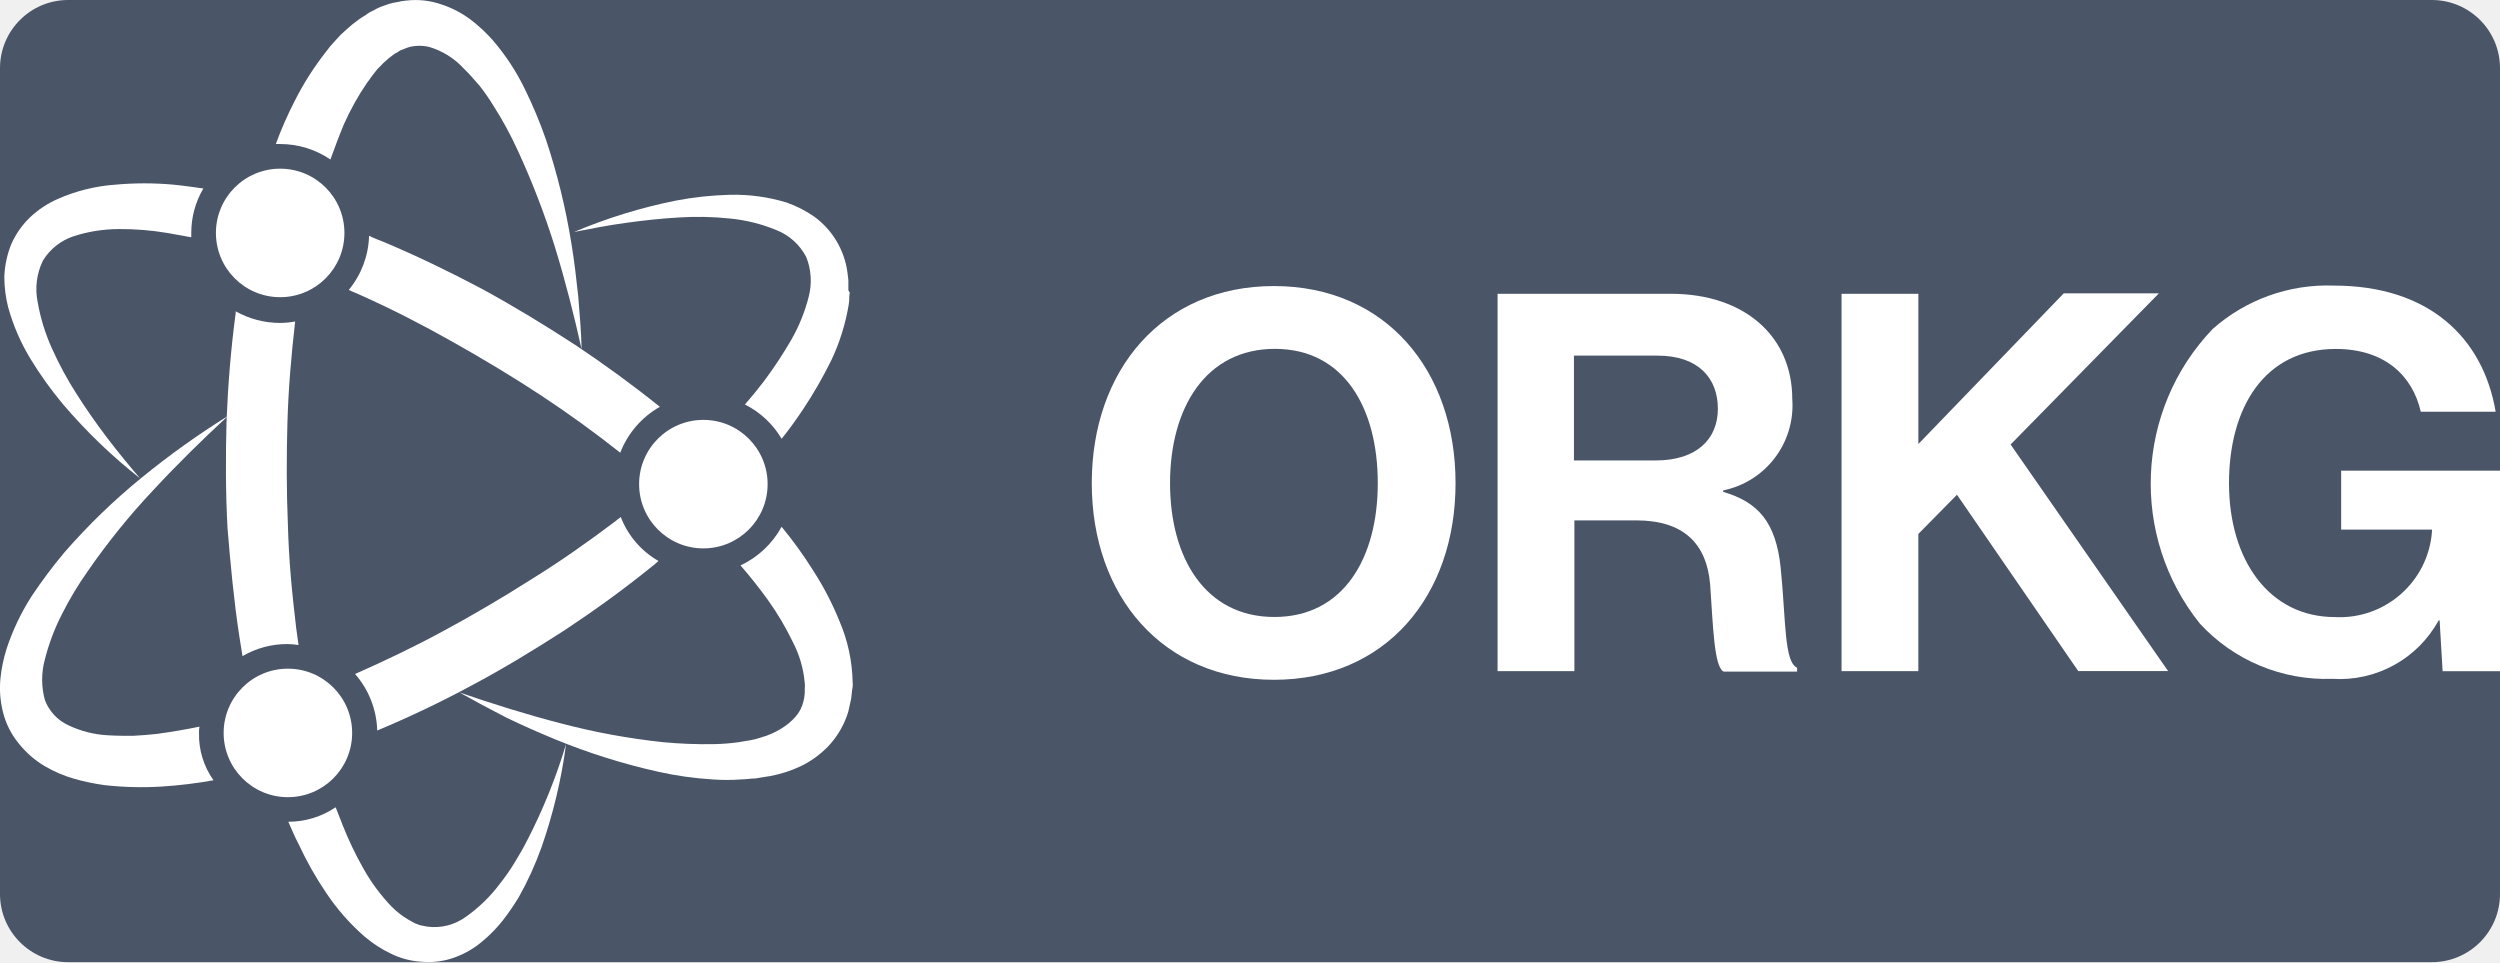
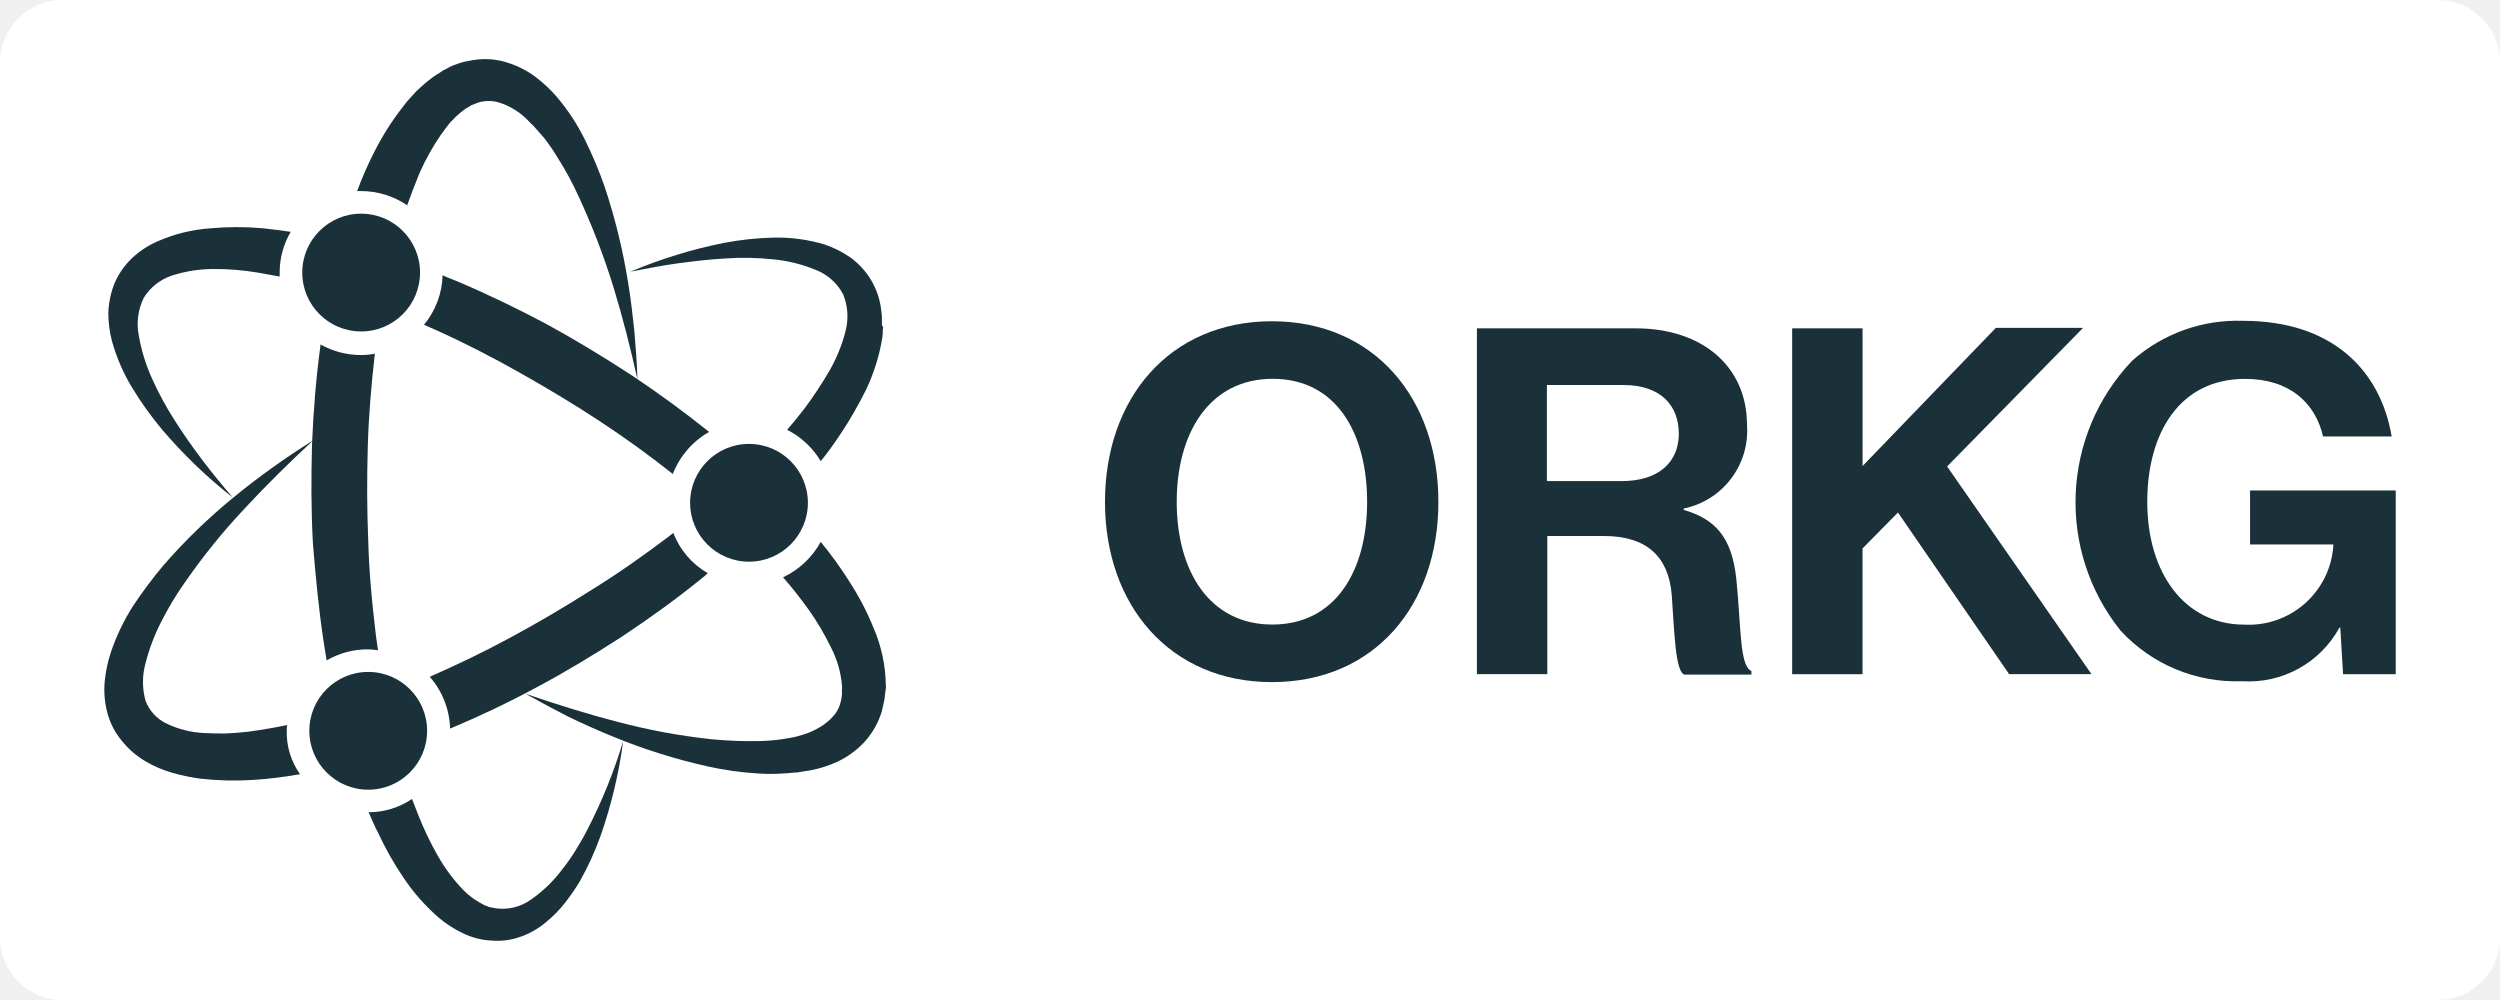
- <svg xmlns="http://www.w3.org/2000/svg" width="146.642" height="56.438" viewBox="0 0 146.642 56.438">
-   <rect width="146.642" height="56.438" rx="4" fill="#4a5568" />
-   <g id="logo" transform="translate(-24.806 -42.086)">
+ <svg xmlns="http://www.w3.org/2000/svg" width="160" height="64" viewBox="0 0 160 64">
+   <rect width="160" height="64" rx="4" fill="#ffffff" />
+   <g id="logo" transform="translate(-18.127 -38.305)">
    <g id="Group_2" data-name="Group 2" transform="translate(88.846 58.837)">
      <g id="Group_1" data-name="Group 1">
-         <path id="Path_1" data-name="Path 1" d="M250.8,112.862c0-6.631,4.137-11.562,10.683-11.562s10.655,4.931,10.655,11.562-4.109,11.533-10.655,11.533C254.966,124.395,250.8,119.492,250.8,112.862Zm16.776,0c0-4.421-1.984-7.878-6.036-7.878s-6.149,3.457-6.149,7.878c0,4.392,2.069,7.849,6.121,7.849S267.576,117.254,267.576,112.862Z" transform="translate(-250.8 -101.272)" fill="#ffffff" />
-         <path id="Path_2" data-name="Path 2" d="M334.8,102.9h10.173c4.279,0,7.113,2.465,7.113,6.177a5.09,5.09,0,0,1-4.052,5.356v.085c2.04.6,3.089,1.757,3.372,4.449.312,3.117.2,5.526.963,5.866v.227h-4.307c-.567-.255-.623-2.72-.793-5.1-.2-2.409-1.559-3.769-4.336-3.769h-3.627v8.841H334.8Zm4.506,9.776h4.761c2.437,0,3.655-1.275,3.655-3.032,0-1.785-1.133-3.117-3.542-3.117h-4.9v6.149Z" transform="translate(-310.997 -102.418)" fill="#ffffff" />
-         <path id="Path_3" data-name="Path 3" d="M406,102.828h4.506v8.813l8.529-8.841h5.582l-8.7,8.869,9.238,13.29h-5.271l-7.113-10.343-2.267,2.3v8.048H406Z" transform="translate(-362.021 -102.347)" fill="#ffffff" />
-         <path id="Path_4" data-name="Path 4" d="M486.945,120.838h-.057a6.613,6.613,0,0,1-6.234,3.429,10.07,10.07,0,0,1-7.764-3.23,13.138,13.138,0,0,1,.737-17.286,10.151,10.151,0,0,1,7.113-2.55c5.582,0,8.756,3.06,9.493,7.4H485.84c-.482-2.125-2.125-3.684-4.987-3.684-4.194,0-6.262,3.457-6.262,7.878,0,4.534,2.38,7.849,6.206,7.849a5.426,5.426,0,0,0,5.7-5.016v-.113h-5.327v-3.457h9.323v11.76h-3.372Z" transform="translate(-407.885 -101.2)" fill="#ffffff" />
+         <path id="Path_1" data-name="Path 1" d="M250.8,112.862c0-6.631,4.137-11.562,10.683-11.562s10.655,4.931,10.655,11.562-4.109,11.533-10.655,11.533C254.966,124.395,250.8,119.492,250.8,112.862Zm16.776,0c0-4.421-1.984-7.878-6.036-7.878s-6.149,3.457-6.149,7.878c0,4.392,2.069,7.849,6.121,7.849S267.576,117.254,267.576,112.862Z" transform="translate(-250.8 -101.272)" fill="#1b3139" />
+         <path id="Path_2" data-name="Path 2" d="M334.8,102.9h10.173c4.279,0,7.113,2.465,7.113,6.177a5.09,5.09,0,0,1-4.052,5.356v.085c2.04.6,3.089,1.757,3.372,4.449.312,3.117.2,5.526.963,5.866v.227h-4.307c-.567-.255-.623-2.72-.793-5.1-.2-2.409-1.559-3.769-4.336-3.769h-3.627v8.841H334.8Zm4.506,9.776h4.761c2.437,0,3.655-1.275,3.655-3.032,0-1.785-1.133-3.117-3.542-3.117h-4.9v6.149Z" transform="translate(-310.997 -102.418)" fill="#1b3139" />
+         <path id="Path_3" data-name="Path 3" d="M406,102.828h4.506v8.813l8.529-8.841h5.582l-8.7,8.869,9.238,13.29h-5.271l-7.113-10.343-2.267,2.3v8.048H406Z" transform="translate(-362.021 -102.347)" fill="#1b3139" />
+         <path id="Path_4" data-name="Path 4" d="M486.945,120.838h-.057a6.613,6.613,0,0,1-6.234,3.429,10.07,10.07,0,0,1-7.764-3.23,13.138,13.138,0,0,1,.737-17.286,10.151,10.151,0,0,1,7.113-2.55c5.582,0,8.756,3.06,9.493,7.4H485.84c-.482-2.125-2.125-3.684-4.987-3.684-4.194,0-6.262,3.457-6.262,7.878,0,4.534,2.38,7.849,6.206,7.849a5.426,5.426,0,0,0,5.7-5.016v-.113h-5.327v-3.457h9.323v11.76h-3.372Z" transform="translate(-407.885 -101.2)" fill="#1b3139" />
      </g>
    </g>
    <g id="Group_7" data-name="Group 7" transform="translate(24.806 42.086)">
-       <path id="Path_5" data-name="Path 5" d="M159.7,87.9v-.482c-.028-.17-.028-.312-.057-.482a4.838,4.838,0,0,0-1.955-3.259,6.688,6.688,0,0,0-1.615-.822,10.508,10.508,0,0,0-3.315-.453,19.427,19.427,0,0,0-3.174.34,31.081,31.081,0,0,0-5.979,1.842c1.02-.2,2.04-.4,3.06-.538s2.04-.255,3.06-.312a17.674,17.674,0,0,1,3,.057,9.54,9.54,0,0,1,2.749.68,3.358,3.358,0,0,1,1.757,1.587,3.747,3.747,0,0,1,.142,2.324,10.028,10.028,0,0,1-1.02,2.522,25.172,25.172,0,0,1-1.587,2.409c-.368.482-.737.935-1.133,1.389a5.269,5.269,0,0,1,2.154,2.012c.453-.567.878-1.162,1.275-1.757a25.84,25.84,0,0,0,1.644-2.862,12.356,12.356,0,0,0,1.02-3.287,2.436,2.436,0,0,0,.028-.453l.028-.227A.259.259,0,0,1,159.7,87.9Z" transform="translate(-109.937 -70.976)" fill="#ffffff" />
-       <circle id="Ellipse_1" data-name="Ellipse 1" cx="3.769" cy="3.769" r="3.769" transform="translate(37.488 24.629)" fill="#ffffff" />
+       <path id="Path_5" data-name="Path 5" d="M159.7,87.9v-.482c-.028-.17-.028-.312-.057-.482a4.838,4.838,0,0,0-1.955-3.259,6.688,6.688,0,0,0-1.615-.822,10.508,10.508,0,0,0-3.315-.453,19.427,19.427,0,0,0-3.174.34,31.081,31.081,0,0,0-5.979,1.842c1.02-.2,2.04-.4,3.06-.538s2.04-.255,3.06-.312a17.674,17.674,0,0,1,3,.057,9.54,9.54,0,0,1,2.749.68,3.358,3.358,0,0,1,1.757,1.587,3.747,3.747,0,0,1,.142,2.324,10.028,10.028,0,0,1-1.02,2.522,25.172,25.172,0,0,1-1.587,2.409c-.368.482-.737.935-1.133,1.389a5.269,5.269,0,0,1,2.154,2.012c.453-.567.878-1.162,1.275-1.757a25.84,25.84,0,0,0,1.644-2.862,12.356,12.356,0,0,0,1.02-3.287,2.436,2.436,0,0,0,.028-.453l.028-.227A.259.259,0,0,1,159.7,87.9Z" transform="translate(-109.937 -70.976)" fill="#1b3139" />
+       <circle id="Ellipse_1" data-name="Ellipse 1" cx="3.769" cy="3.769" r="3.769" transform="translate(37.488 24.629)" fill="#1b3139" />
      <g id="Group_3" data-name="Group 3" transform="translate(0 24.402)">
-         <path id="Path_6" data-name="Path 6" d="M36.479,146.789a1.616,1.616,0,0,1,.028-.368c-.822.17-1.672.312-2.494.425-.482.057-.935.085-1.417.113-.453,0-.935,0-1.389-.028a6.147,6.147,0,0,1-2.409-.6,2.656,2.656,0,0,1-1.36-1.474,4.5,4.5,0,0,1,0-2.38,12.491,12.491,0,0,1,.992-2.635,19.6,19.6,0,0,1,1.53-2.55,40.5,40.5,0,0,1,3.826-4.732c1.389-1.5,2.862-2.947,4.392-4.364a48.629,48.629,0,0,0-5.072,3.627,36.836,36.836,0,0,0-4.534,4.392,29.052,29.052,0,0,0-1.927,2.579A13.588,13.588,0,0,0,25.2,141.83a8.785,8.785,0,0,0-.368,1.757,5.758,5.758,0,0,0,.142,1.955,4.66,4.66,0,0,0,.935,1.87,5.632,5.632,0,0,0,1.53,1.332,7.548,7.548,0,0,0,1.729.737,12.926,12.926,0,0,0,1.757.368,19.3,19.3,0,0,0,3.372.085,26.845,26.845,0,0,0,3.032-.368A4.613,4.613,0,0,1,36.479,146.789Z" transform="translate(-24.806 -128.2)" fill="#ffffff" />
-         <path id="Path_7" data-name="Path 7" d="M113.885,149.1c-.085.085-.2.142-.283.227-1.615,1.218-3.259,2.38-4.959,3.429-1.7,1.077-3.429,2.1-5.214,3.06-1.672.907-3.4,1.729-5.129,2.494a5.245,5.245,0,0,1,1.3,3.315q2.848-1.19,5.526-2.635c1.87-.992,3.684-2.1,5.441-3.23,1.757-1.162,3.485-2.409,5.129-3.74a4.932,4.932,0,0,0,.4-.34A5.071,5.071,0,0,1,113.885,149.1Z" transform="translate(-77.474 -143.178)" fill="#ffffff" />
+         <path id="Path_6" data-name="Path 6" d="M36.479,146.789a1.616,1.616,0,0,1,.028-.368c-.822.17-1.672.312-2.494.425-.482.057-.935.085-1.417.113-.453,0-.935,0-1.389-.028a6.147,6.147,0,0,1-2.409-.6,2.656,2.656,0,0,1-1.36-1.474,4.5,4.5,0,0,1,0-2.38,12.491,12.491,0,0,1,.992-2.635,19.6,19.6,0,0,1,1.53-2.55a40.5,40.5,0,0,1,3.826-4.732c1.389-1.5,2.862-2.947,4.392-4.364a48.629,48.629,0,0,0-5.072,3.627,36.836,36.836,0,0,0-4.534,4.392,29.052,29.052,0,0,0-1.927,2.579A13.588,13.588,0,0,0,25.2,141.83a8.785,8.785,0,0,0-.368,1.757,5.758,5.758,0,0,0,.142,1.955,4.66,4.66,0,0,0,.935,1.87,5.632,5.632,0,0,0,1.53,1.332,7.548,7.548,0,0,0,1.729.737,12.926,12.926,0,0,0,1.757.368,19.3,19.3,0,0,0,3.372.085,26.845,26.845,0,0,0,3.032-.368A4.613,4.613,0,0,1,36.479,146.789Z" transform="translate(-24.806 -128.2)" fill="#1b3139" />
+         <path id="Path_7" data-name="Path 7" d="M113.885,149.1c-.085.085-.2.142-.283.227-1.615,1.218-3.259,2.38-4.959,3.429-1.7,1.077-3.429,2.1-5.214,3.06-1.672.907-3.4,1.729-5.129,2.494a5.245,5.245,0,0,1,1.3,3.315q2.848-1.19,5.526-2.635c1.87-.992,3.684-2.1,5.441-3.23,1.757-1.162,3.485-2.409,5.129-3.74a4.932,4.932,0,0,0,.4-.34A5.071,5.071,0,0,1,113.885,149.1Z" transform="translate(-77.474 -143.178)" fill="#1b3139" />
      </g>
-       <circle id="Ellipse_2" data-name="Ellipse 2" cx="3.769" cy="3.769" r="3.769" transform="translate(13.118 39.222)" fill="#ffffff" />
-       <path id="Path_8" data-name="Path 8" d="M82.155,50.534a5.253,5.253,0,0,1,2.947.907c.255-.708.51-1.389.793-2.069a15.478,15.478,0,0,1,1.36-2.437c.142-.17.255-.368.4-.538l.2-.255.227-.227c.142-.17.312-.283.453-.425.085-.057.142-.113.227-.17a.994.994,0,0,1,.227-.142l.227-.142a1.952,1.952,0,0,0,.227-.085,1.166,1.166,0,0,1,.227-.085.876.876,0,0,1,.227-.057,2.355,2.355,0,0,1,.992.028,4.465,4.465,0,0,1,2.04,1.275c.34.312.623.68.935,1.02a12.566,12.566,0,0,1,.822,1.19A20.961,20.961,0,0,1,96.1,50.931,46.887,46.887,0,0,1,98.279,56.6c.6,1.955,1.105,3.939,1.559,5.979-.028-1.048-.113-2.069-.2-3.117-.113-1.02-.227-2.069-.4-3.089a38.578,38.578,0,0,0-1.5-6.121,26.568,26.568,0,0,0-1.247-2.975,13.29,13.29,0,0,0-1.842-2.805,8.952,8.952,0,0,0-1.3-1.218,5.908,5.908,0,0,0-1.729-.907,4.627,4.627,0,0,0-2.069-.227,3.194,3.194,0,0,0-.51.085,3.3,3.3,0,0,0-.51.113l-.482.17a3.383,3.383,0,0,0-.453.227,1.691,1.691,0,0,0-.425.255c-.142.085-.283.17-.4.255a7.509,7.509,0,0,0-.737.6l-.34.312-.312.34a6,6,0,0,0-.567.68,17.288,17.288,0,0,0-1.814,2.862A21.962,21.962,0,0,0,81.9,50.534Z" transform="translate(-65.721 -42.086)" fill="#ffffff" />
+       <circle id="Ellipse_2" data-name="Ellipse 2" cx="3.769" cy="3.769" r="3.769" transform="translate(13.118 39.222)" fill="#1b3139" />
+       <path id="Path_8" data-name="Path 8" d="M82.155,50.534a5.253,5.253,0,0,1,2.947.907c.255-.708.51-1.389.793-2.069a15.478,15.478,0,0,1,1.36-2.437c.142-.17.255-.368.4-.538l.2-.255.227-.227c.142-.17.312-.283.453-.425.085-.057.142-.113.227-.17a.994.994,0,0,1,.227-.142l.227-.142a1.952,1.952,0,0,0,.227-.085,1.166,1.166,0,0,1,.227-.085.876.876,0,0,1,.227-.057,2.355,2.355,0,0,1,.992.028,4.465,4.465,0,0,1,2.04,1.275c.34.312.623.68.935,1.02a12.566,12.566,0,0,1,.822,1.19A20.961,20.961,0,0,1,96.1,50.931,46.887,46.887,0,0,1,98.279,56.6c.6,1.955,1.105,3.939,1.559,5.979-.028-1.048-.113-2.069-.2-3.117-.113-1.02-.227-2.069-.4-3.089a38.578,38.578,0,0,0-1.5-6.121a26.568,26.568,0,0,0-1.247-2.975,13.29,13.29,0,0,0-1.842-2.805,8.952,8.952,0,0,0-1.3-1.218,5.908,5.908,0,0,0-1.729-.907,4.627,4.627,0,0,0-2.069-.227,3.194,3.194,0,0,0-.51.085,3.3,3.3,0,0,0-.51.113l-.482.17a3.383,3.383,0,0,0-.453.227,1.691,1.691,0,0,0-.425.255c-.142.085-.283.17-.4.255a7.509,7.509,0,0,0-.737.6l-.34.312-.312.34a6,6,0,0,0-.567.68,17.288,17.288,0,0,0-1.814,2.862A21.962,21.962,0,0,0,81.9,50.534Z" transform="translate(-65.721 -42.086)" fill="#1b3139" />
      <g id="Group_4" data-name="Group 4" transform="translate(13.251 18.253)">
-         <path id="Path_9" data-name="Path 9" d="M72.343,125.486c.057.425.142.822.2,1.247a5.163,5.163,0,0,1,2.635-.708,4.654,4.654,0,0,1,.652.057c-.057-.34-.085-.68-.142-1.02-.113-.992-.227-1.984-.312-3-.085-.992-.142-2.012-.17-3-.085-2.012-.085-4.024-.028-6.036.057-1.984.227-3.967.453-5.922a4.911,4.911,0,0,1-.907.085,5.3,5.3,0,0,1-2.579-.68v.085c-.283,2.1-.453,4.222-.538,6.319-.057,2.125-.057,4.222.057,6.319C71.833,121.292,72.031,123.417,72.343,125.486Z" transform="translate(-71.569 -106.5)" fill="#ffffff" />
-         <path id="Path_10" data-name="Path 10" d="M98.5,201.767c-.227.453-.482.878-.737,1.3a11.749,11.749,0,0,1-.85,1.218,8.739,8.739,0,0,1-2.012,1.955,3.116,3.116,0,0,1-2.267.567c-.057,0-.085-.028-.142-.028l-.142-.028-.142-.028c-.057-.028-.085-.028-.142-.057a1.006,1.006,0,0,1-.255-.113l-.255-.142a4.9,4.9,0,0,1-.992-.765,10.937,10.937,0,0,1-1.644-2.21,20.058,20.058,0,0,1-1.247-2.607c-.142-.34-.255-.68-.4-1.02a4.945,4.945,0,0,1-2.777.85c.2.425.368.878.6,1.3a20.5,20.5,0,0,0,1.615,2.862,12.88,12.88,0,0,0,2.267,2.579,7.1,7.1,0,0,0,1.53.992,4.686,4.686,0,0,0,1.87.482A4.435,4.435,0,0,0,94.3,208.6a5.217,5.217,0,0,0,1.587-.935,8.034,8.034,0,0,0,1.19-1.218,14.483,14.483,0,0,0,.935-1.36,19.286,19.286,0,0,0,1.332-2.919,30.444,30.444,0,0,0,1.445-6.064A32.953,32.953,0,0,1,98.5,201.767Z" transform="translate(-80.836 -170.71)" fill="#ffffff" />
+         <path id="Path_9" data-name="Path 9" d="M72.343,125.486c.057.425.142.822.2,1.247a5.163,5.163,0,0,1,2.635-.708,4.654,4.654,0,0,1,.652.057c-.057-.34-.085-.68-.142-1.02-.113-.992-.227-1.984-.312-3-.085-.992-.142-2.012-.17-3-.085-2.012-.085-4.024-.028-6.036.057-1.984.227-3.967.453-5.922a4.911,4.911,0,0,1-.907.085,5.3,5.3,0,0,1-2.579-.68v.085c-.283,2.1-.453,4.222-.538,6.319-.057,2.125-.057,4.222.057,6.319C71.833,121.292,72.031,123.417,72.343,125.486Z" transform="translate(-71.569 -106.5)" fill="#1b3139" />
+         <path id="Path_10" data-name="Path 10" d="M98.5,201.767c-.227.453-.482.878-.737,1.3a11.749,11.749,0,0,1-.85,1.218,8.739,8.739,0,0,1-2.012,1.955,3.116,3.116,0,0,1-2.267.567c-.057,0-.085-.028-.142-.028l-.142-.028-.142-.028c-.057-.028-.085-.028-.142-.057a1.006,1.006,0,0,1-.255-.113l-.255-.142a4.9,4.9,0,0,1-.992-.765,10.937,10.937,0,0,1-1.644-2.21,20.058,20.058,0,0,1-1.247-2.607c-.142-.34-.255-.68-.4-1.02a4.945,4.945,0,0,1-2.777.85c.2.425.368.878.6,1.3a20.5,20.5,0,0,0,1.615,2.862,12.88,12.88,0,0,0,2.267,2.579,7.1,7.1,0,0,0,1.53.992,4.686,4.686,0,0,0,1.87.482A4.435,4.435,0,0,0,94.3,208.6a5.217,5.217,0,0,0,1.587-.935,8.034,8.034,0,0,0,1.19-1.218,14.483,14.483,0,0,0,.935-1.36,19.286,19.286,0,0,0,1.332-2.919,30.444,30.444,0,0,0,1.445-6.064A32.953,32.953,0,0,1,98.5,201.767Z" transform="translate(-80.836 -170.71)" fill="#1b3139" />
      </g>
      <g id="Group_6" data-name="Group 6" transform="translate(0.253 10.754)">
-         <path id="Path_11" data-name="Path 11" d="M29.752,83.143a8.7,8.7,0,0,1,2.635-.425,16.458,16.458,0,0,1,2.862.227c.482.085.935.17,1.417.255v-.255a5.136,5.136,0,0,1,.708-2.607c-.6-.085-1.19-.17-1.785-.227a18.825,18.825,0,0,0-3.344,0,10.155,10.155,0,0,0-3.429.85A5.716,5.716,0,0,0,27.23,82.01,4.912,4.912,0,0,0,26.1,83.625a5.691,5.691,0,0,0-.4,1.9,7.335,7.335,0,0,0,.227,1.785,11.918,11.918,0,0,0,1.332,3.06,21.723,21.723,0,0,0,1.87,2.607,31.426,31.426,0,0,0,4.534,4.364c-.68-.793-1.332-1.587-1.955-2.409s-1.218-1.672-1.757-2.522a20.226,20.226,0,0,1-1.445-2.664A11.366,11.366,0,0,1,27.655,87a3.827,3.827,0,0,1,.312-2.437A3.358,3.358,0,0,1,29.752,83.143Z" transform="translate(-25.7 -80.036)" fill="#ffffff" />
+         <path id="Path_11" data-name="Path 11" d="M29.752,83.143a8.7,8.7,0,0,1,2.635-.425,16.458,16.458,0,0,1,2.862.227c.482.085.935.17,1.417.255v-.255a5.136,5.136,0,0,1,.708-2.607c-.6-.085-1.19-.17-1.785-.227a18.825,18.825,0,0,0-3.344,0,10.155,10.155,0,0,0-3.429.85A5.716,5.716,0,0,0,27.23,82.01,4.912,4.912,0,0,0,26.1,83.625a5.691,5.691,0,0,0-.4,1.9,7.335,7.335,0,0,0,.227,1.785,11.918,11.918,0,0,0,1.332,3.06,21.723,21.723,0,0,0,1.87,2.607,31.426,31.426,0,0,0,4.534,4.364c-.68-.793-1.332-1.587-1.955-2.409s-1.218-1.672-1.757-2.522a20.226,20.226,0,0,1-1.445-2.664A11.366,11.366,0,0,1,27.655,87a3.827,3.827,0,0,1,.312-2.437A3.358,3.358,0,0,1,29.752,83.143Z" transform="translate(-25.7 -80.036)" fill="#1b3139" />
        <g id="Group_5" data-name="Group 5" transform="translate(20.204 3.078)">
-           <path id="Path_12" data-name="Path 12" d="M112.925,103.623a5.272,5.272,0,0,1,2.324-2.692c-1.587-1.275-3.259-2.494-4.959-3.627-1.785-1.162-3.6-2.267-5.469-3.287-1.87-.992-3.8-1.927-5.752-2.749-.283-.113-.6-.227-.878-.368A5.2,5.2,0,0,1,97,94.074c.227.113.482.2.708.312,1.842.822,3.655,1.757,5.412,2.749s3.514,2.04,5.186,3.145C109.893,101.328,111.424,102.433,112.925,103.623Z" transform="translate(-97 -90.9)" fill="#ffffff" />
-           <path id="Path_13" data-name="Path 13" d="M142.966,160.2a9.527,9.527,0,0,0-.765-3.542,17.7,17.7,0,0,0-1.559-3,24.411,24.411,0,0,0-1.842-2.55,5.329,5.329,0,0,1-2.409,2.267q.85.978,1.615,2.04a16.677,16.677,0,0,1,1.445,2.437,6.4,6.4,0,0,1,.708,2.437.95.95,0,0,1,0,.283v.283c0,.085-.028.17-.028.255l-.028.142-.028.113a2.006,2.006,0,0,1-.453.878,3.534,3.534,0,0,1-.85.708,4.922,4.922,0,0,1-.538.283,4.044,4.044,0,0,1-.623.227,4.381,4.381,0,0,1-.652.17c-.227.028-.453.085-.68.113a11.936,11.936,0,0,1-1.445.113,26.363,26.363,0,0,1-2.975-.113,39.958,39.958,0,0,1-6.007-1.105c-1.984-.51-3.967-1.133-5.951-1.814.907.51,1.814.992,2.749,1.474.935.453,1.9.878,2.862,1.275a37.3,37.3,0,0,0,6.036,1.9,20.265,20.265,0,0,0,3.2.453,10.973,10.973,0,0,0,1.672,0c.283,0,.567-.057.85-.057.283-.057.567-.085.878-.142a7.44,7.44,0,0,0,1.757-.567,5.688,5.688,0,0,0,1.615-1.162,5.1,5.1,0,0,0,1.105-1.785l.085-.255.057-.255c.028-.17.085-.34.113-.51l.057-.51A1.342,1.342,0,0,0,142.966,160.2Z" transform="translate(-113.411 -134.041)" fill="#ffffff" />
+           <path id="Path_12" data-name="Path 12" d="M112.925,103.623a5.272,5.272,0,0,1,2.324-2.692c-1.587-1.275-3.259-2.494-4.959-3.627-1.785-1.162-3.6-2.267-5.469-3.287-1.87-.992-3.8-1.927-5.752-2.749-.283-.113-.6-.227-.878-.368A5.2,5.2,0,0,1,97,94.074c.227.113.482.2.708.312,1.842.822,3.655,1.757,5.412,2.749s3.514,2.04,5.186,3.145C109.893,101.328,111.424,102.433,112.925,103.623Z" transform="translate(-97 -90.9)" fill="#1b3139" />
+           <path id="Path_13" data-name="Path 13" d="M142.966,160.2a9.527,9.527,0,0,0-.765-3.542,17.7,17.7,0,0,0-1.559-3,24.411,24.411,0,0,0-1.842-2.55,5.329,5.329,0,0,1-2.409,2.267q.85.978,1.615,2.04a16.677,16.677,0,0,1,1.445,2.437,6.4,6.4,0,0,1,.708,2.437.95.95,0,0,1,0,.283v.283c0,.085-.028.17-.028.255l-.028.142-.028.113a2.006,2.006,0,0,1-.453.878,3.534,3.534,0,0,1-.85.708,4.922,4.922,0,0,1-.538.283,4.044,4.044,0,0,1-.623.227,4.381,4.381,0,0,1-.652.17c-.227.028-.453.085-.68.113a11.936,11.936,0,0,1-1.445.113,26.363,26.363,0,0,1-2.975-.113,39.958,39.958,0,0,1-6.007-1.105c-1.984-.51-3.967-1.133-5.951-1.814.907.51,1.814.992,2.749,1.474.935.453,1.9.878,2.862,1.275a37.3,37.3,0,0,0,6.036,1.9,20.265,20.265,0,0,0,3.2.453,10.973,10.973,0,0,0,1.672,0c.283,0,.567-.057.85-.057.283-.057.567-.085.878-.142a7.44,7.44,0,0,0,1.757-.567,5.688,5.688,0,0,0,1.615-1.162,5.1,5.1,0,0,0,1.105-1.785l.085-.255.057-.255c.028-.17.085-.34.113-.51l.057-.51A1.342,1.342,0,0,0,142.966,160.2Z" transform="translate(-113.411 -134.041)" fill="#1b3139" />
        </g>
      </g>
-       <circle id="Ellipse_3" data-name="Ellipse 3" cx="3.769" cy="3.769" r="3.769" transform="translate(12.665 9.894)" fill="#ffffff" />
+       <circle id="Ellipse_3" data-name="Ellipse 3" cx="3.769" cy="3.769" r="3.769" transform="translate(12.665 9.894)" fill="#1b3139" />
    </g>
  </g>
</svg>
